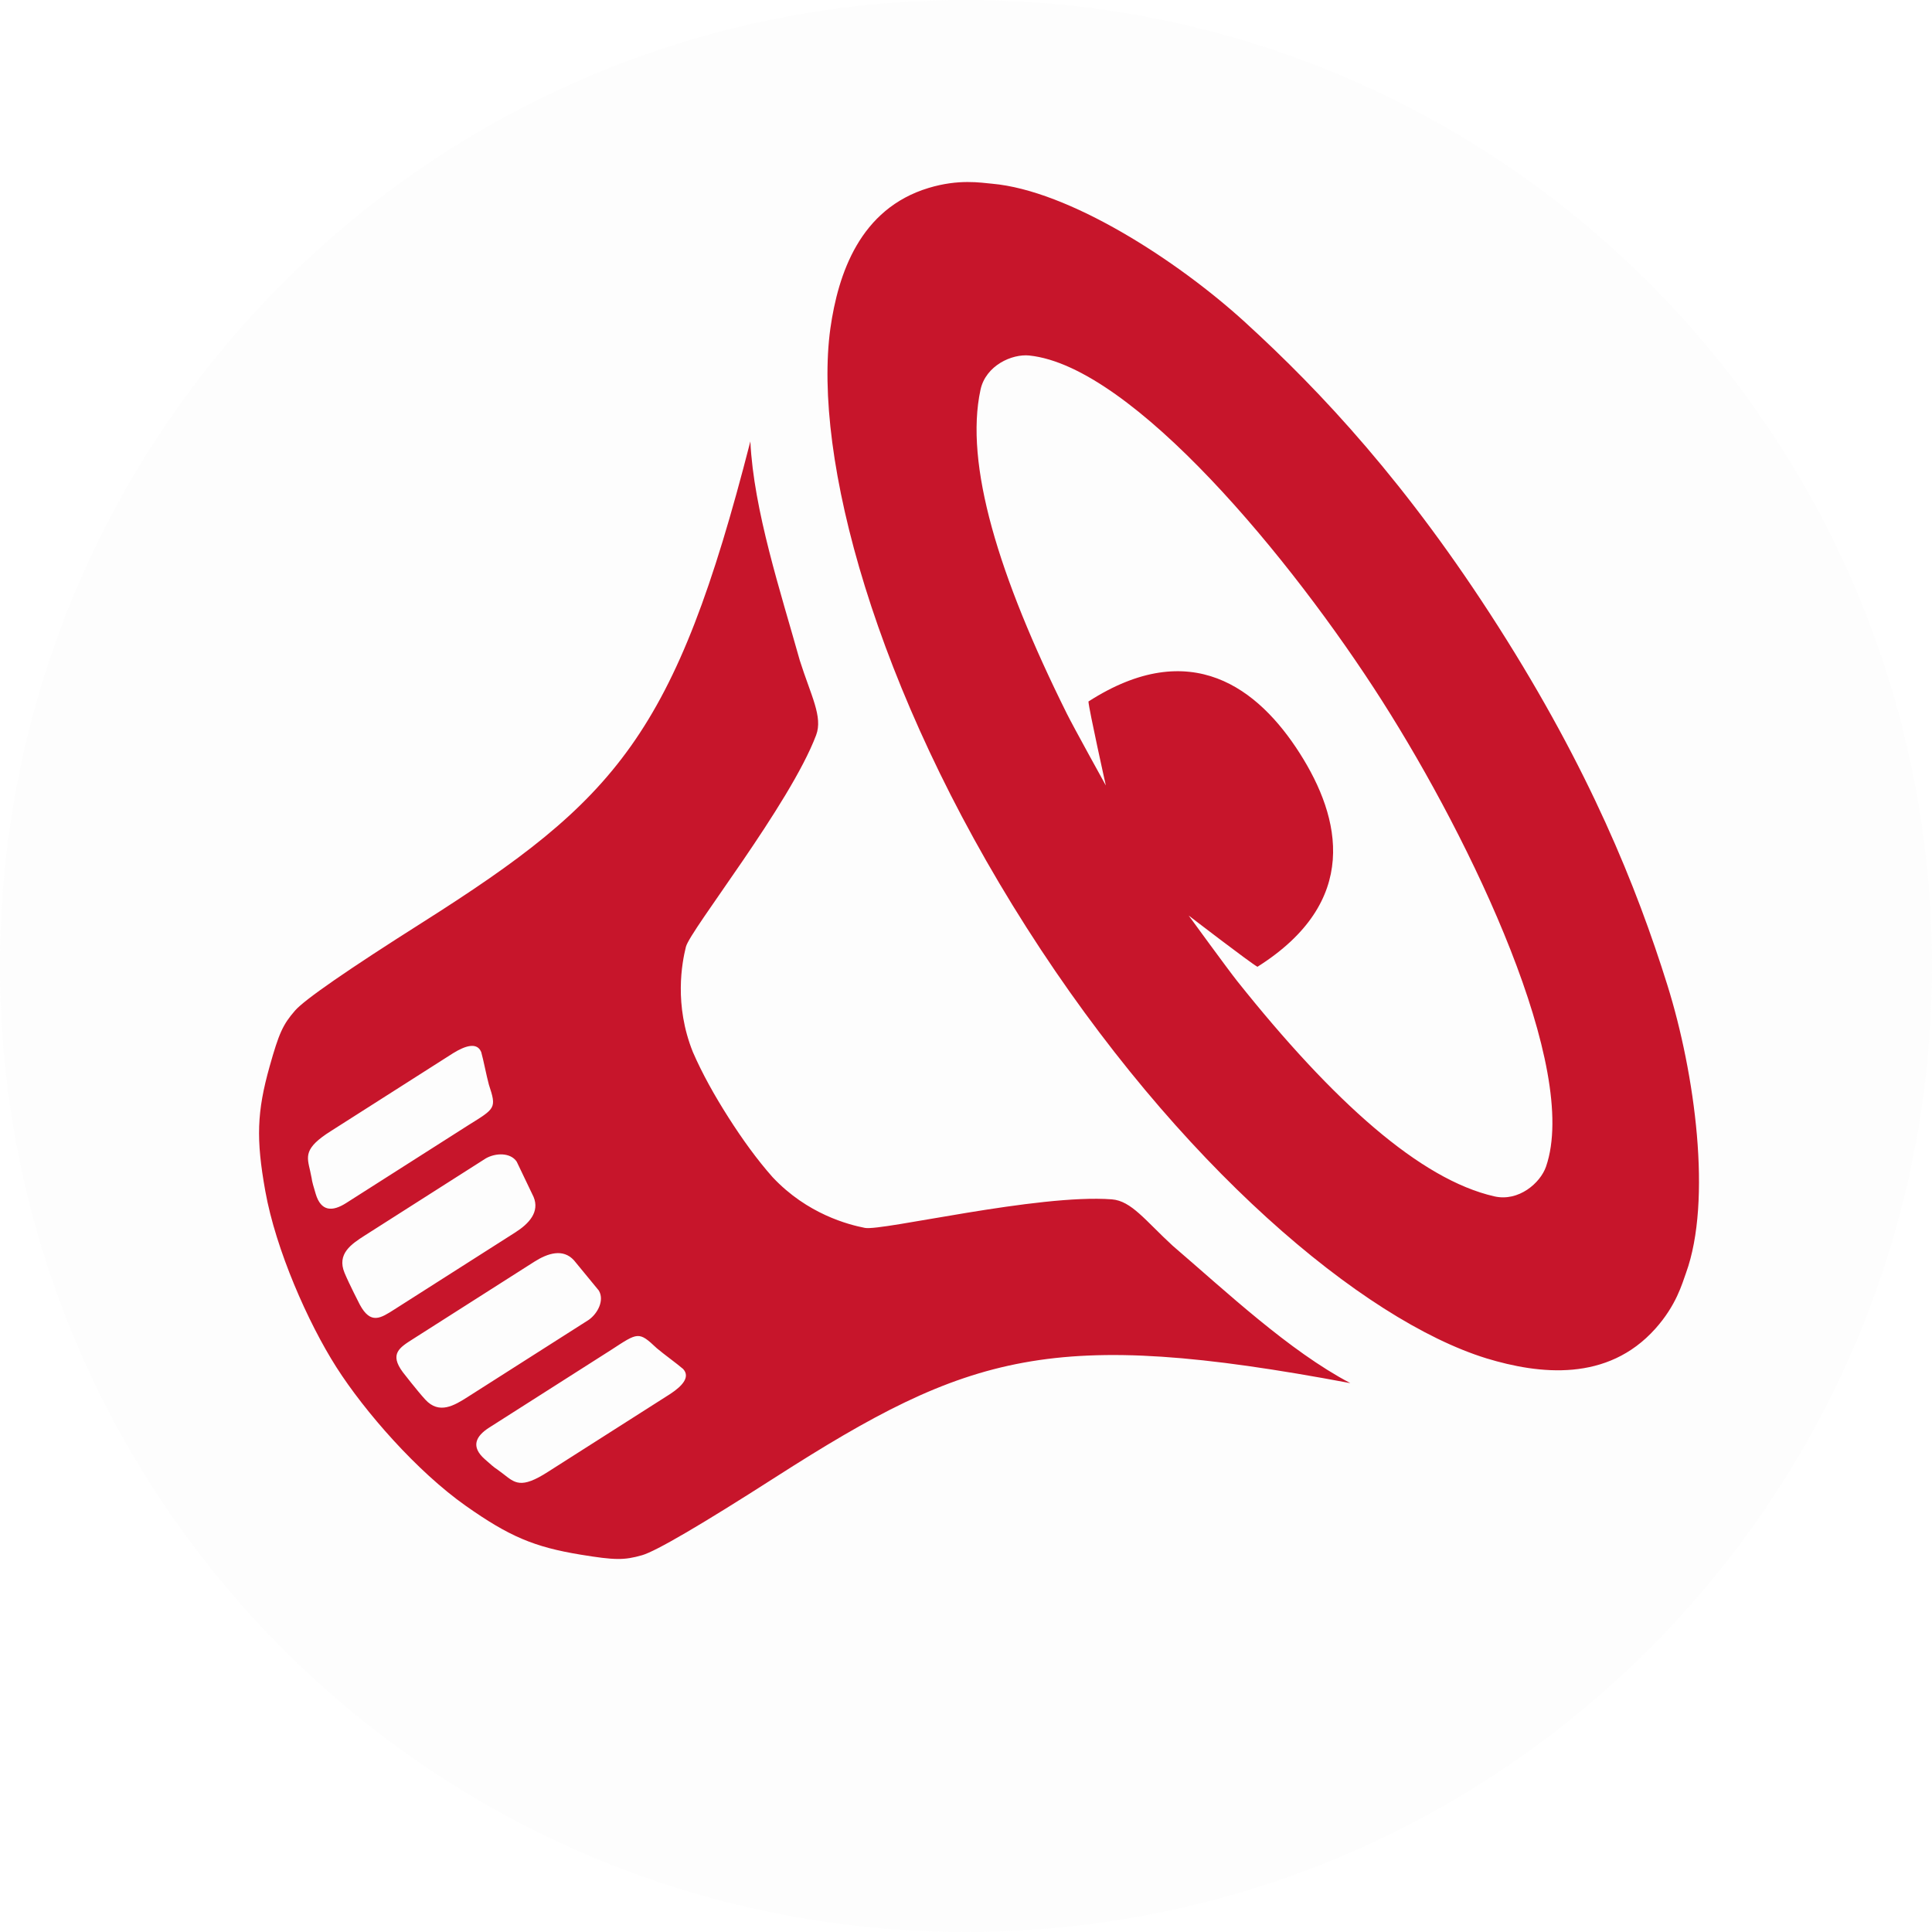
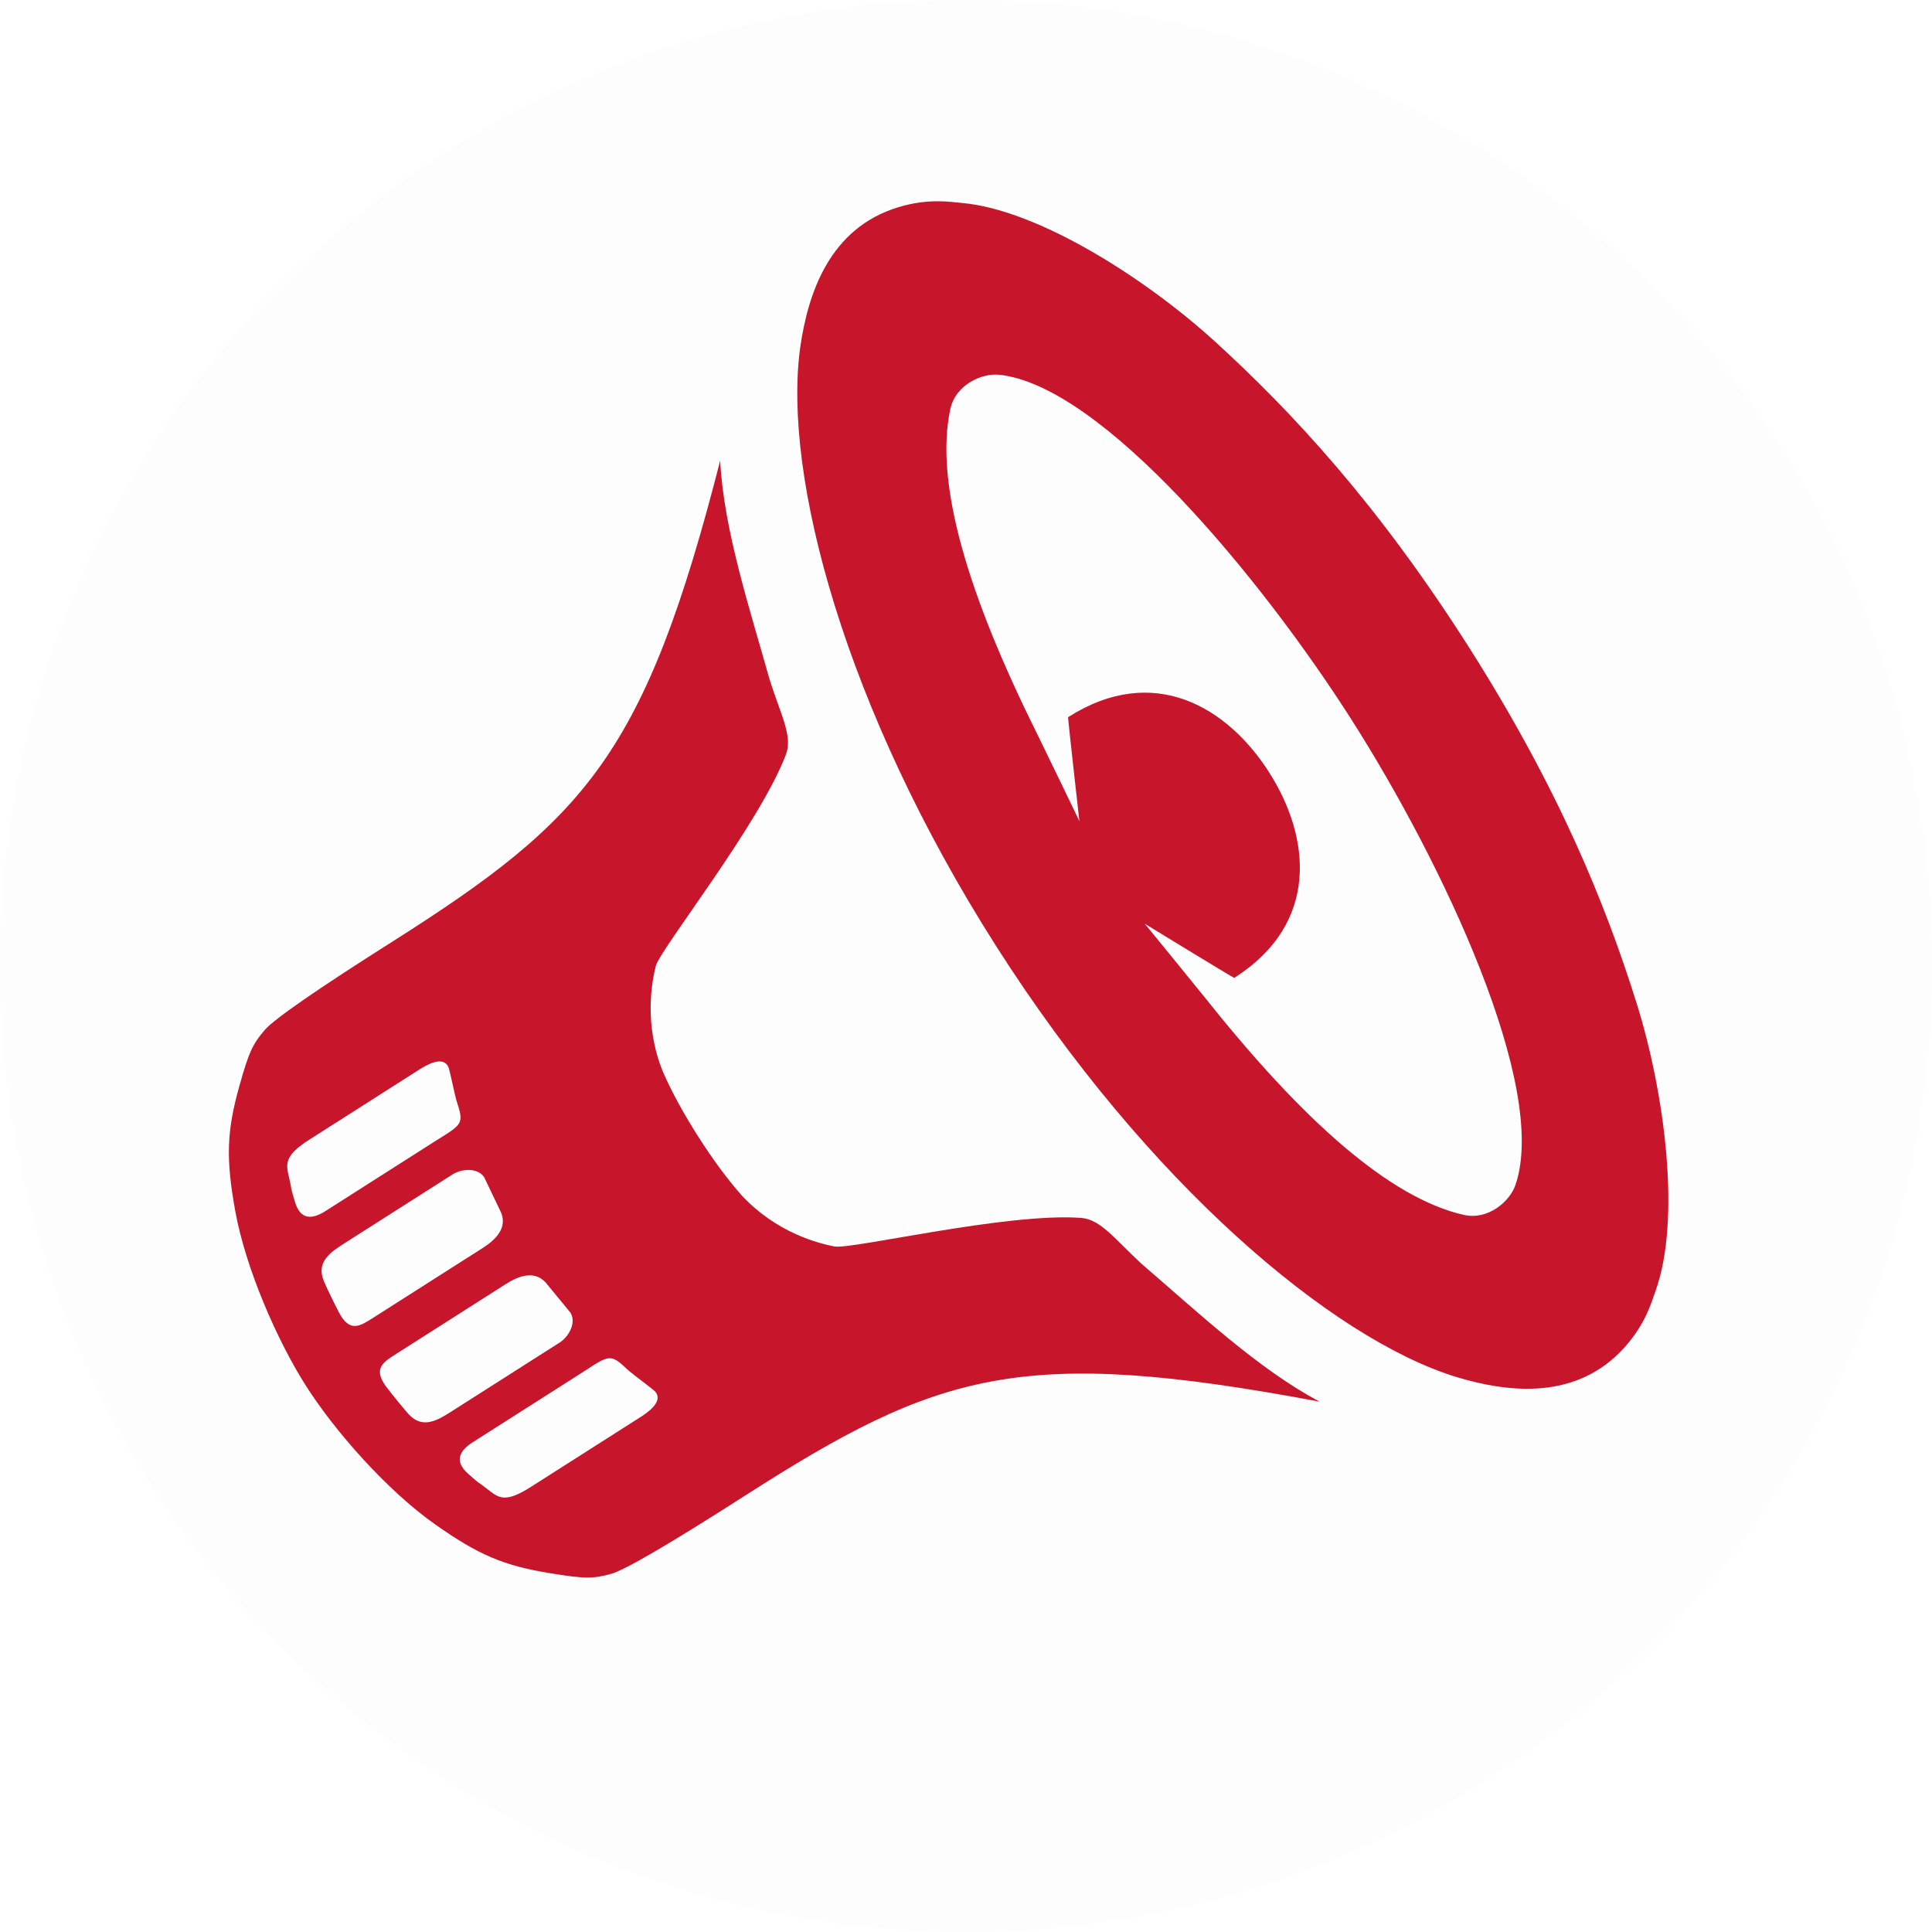
<svg xmlns="http://www.w3.org/2000/svg" width="4424.2" height="4424.2" version="1.1" viewBox="0 0 3981.8 3981.8">
  <circle cx="1990.9" cy="1990.9" r="1990.9" fill="#fdfdfd" fill-opacity=".77" stroke-width="25.191" style="paint-order:normal" />
-   <path d="m2566.1 664.14c-141.25-128.86-363.67-271.49-521.4-285.51-23.629-2.1-68.709-10.108-131.03 8.783-141.63 42.931-186.3 176.99-202.33 289.67-36.206 263.88 92.162 744.5 404.24 1234.4 312.08 489.86 693.42 809.32 947.87 888.03 108.9 33.09 249.28 49.266 348.04-60.955 43.459-48.5 55.254-92.74 63.336-115.04 53.951-148.87 18.687-410.73-38.404-593.21-63.594-203.26-160.55-443.91-348.2-738.47-187.66-294.56-364.78-484.13-522.12-627.67zm282.41 780.38c185.78 291.61 407.5 757.54 337.84 959.73-11.726 34.033-56.517 72.801-106.47 61.44-152.51-34.688-331.49-194.57-530.08-443.73-19.047-23.897-99.958-135.07-99.958-135.07s126.64 97.393 141.73 105.63c212.71-134.26 172.16-306.68 87.275-439.92-84.883-133.24-224.01-242.86-435.58-106.82 1.085 17.163 35.835 173.09 35.835 173.09s-66.562-120.31-80.171-147.68c-141.89-285.29-211.15-515.07-178.13-667.95 10.814-50.073 64.878-74.283 100.68-70.528 212.69 22.312 541.26 420.18 727.03 711.79zm-1302-534.6-0.079 0.051-0.043-6.5e-4v0.015c-155.03 605.41-275.56 737.42-676.13 991.39-152.68 96.678-242.57 158.83-262.08 181.28-25.185 28.944-33.239 46.641-52.555 115.47-26.177 93.297-28.126 149.19-8.867 256.55 21.722 121.13 87.926 271.12 146.42 362.93 58.49 91.812 166.45 215.2 267.05 286.08 89.16 62.826 140.64 84.681 236.26 100.39 70.544 11.583 89.987 11.762 126.86 1.169 28.597-8.198 122.91-63.4 275.06-160.91 399.46-255.72 570.04-309.16 1184.2-193.81h0.016l0.017-0.04 0.078-0.05c-125.73-66.157-255.53-188.41-366.02-283.15-56.15-51.654-84.843-92.28-125.13-95.451-152.4-11.559-474.12 65.679-509.01 58.827-33.052-6.491-118.73-28.082-190.46-104.77-31.847-35.945-62.29-78.132-90.917-123.07-28.627-44.936-53.996-90.356-73.114-134.41-39.189-97.423-22.547-184.2-14.462-216.9 8.535-34.518 214.5-293.45 268.43-436.46 14.151-37.849-10.542-81.023-33.627-153.74-39.174-140.17-95.112-309.48-101.93-451.39zm-556.87 1254.2c0.788 1.219 1.495 2.576 2.121 4.075 4.744 16.695 10.618 48.136 15.81 67.237 16.164 48.969 13.528 48.755-42.675 83.768l-251.48 160.23c-28.199 17.966-51.859 17.892-62.823-19.06-10.963-36.951-4.734-17.472-11.428-47.218-6.695-29.745-13.808-46.52 43.189-82.318l251.48-160.22c26.169-16.153 46.511-20.88 55.806-6.486zm421.1 660.99c9.117 14.507-3.763 30.945-29.463 47.836l-251.49 160.21c-56.532 36.527-68.729 22.991-92.858 4.353-24.13-18.639-9.109-4.76-37.964-30.313-28.856-25.553-18.924-47.027 9.276-64.992l251.5-160.21c55.485-36.14 56.405-38.62 93.955-3.275 15.117 12.777 41.13 31.389 54.256 42.744 1.094 1.2 2.024 2.415 2.797 3.644zm-345.84-431 0.01 0.013 34.819 72.748c12.796 30.89-9.356 55.005-37.557 72.971l-249.27 158.82c-28.199 17.965-48.792 32.019-71.365-9.88 0 0-21.994-42.664-31.47-65.516-16.211-39.093 13.876-59.195 42.077-77.161l249.22-158.78c20.173-11.486 50.751-12.278 63.54 6.791zm169.2 265.6c11.878 19.65-1.763 47.028-20.698 60.457l-249.23 158.77c-28.201 17.966-59.135 36.739-87.714 5.525-16.706-18.246-46.078-56.21-46.078-56.21-28.434-38.166-6.994-50.89 21.206-68.855l249.28-158.8c28.201-17.966 59.419-27.852 82.007-3.199l51.217 62.301 0.01 0.013z" fill="#c7152b" stroke-width="8.034" />
+   <path d="m2503.9 703.82v-0.027c-141.25-128.86-363.67-271.49-521.4-285.51-23.629-2.1-68.709-10.108-131.03 8.783-141.63 42.931-186.3 176.99-202.33 289.67-36.168 263.6 91.898 743.5 404.03 1233.4s692.94 808.83 947.13 887.45c108.9 33.092 249.27 49.263 348.04-60.954 43.459-48.498 55.253-92.739 63.336-115.04 53.953-148.88 18.684-410.74-38.408-593.21l-0.023-0.012c-63.488-202.91-160.23-443.07-347.86-737.6-187.64-294.53-364.42-483.7-521.48-626.99zm619.32 1738.6c-11.727 34.035-56.517 72.801-106.47 61.44-152.51-34.684-331.49-194.56-530.09-443.73-19.054-23.901-127.33-156.33-127.33-156.33s169.19 103.45 184.29 111.69c177.24-112.91 157.11-290.12 72.05-423.64-85.061-133.52-237.16-226.65-414.4-113.74 1.085 17.163 23.339 214.22 23.339 214.22s-74.267-154.1-87.876-181.47c-141.89-285.29-211.15-515.07-178.13-667.95 10.814-50.073 64.877-74.283 100.68-70.528 212.33 22.274 540.14 418.82 726.38 711.17 186.24 292.35 407.1 757.03 337.56 958.88zm-1638.9-1492.8-0.032 2e-3c0 5e-3 0 0.014 9e-4 0.018zm-0.031 0.02-0.047 0.03-0.043 5.5e-4 -1e-3 0.015c-155.03 605.41-275.56 737.42-676.13 991.39-152.68 96.678-242.57 158.83-262.08 181.28-25.185 28.944-33.238 46.641-52.554 115.47-26.177 93.297-28.126 149.19-8.867 256.55 21.606 120.48 87.216 269.49 146.18 362.04 58.964 92.554 166.28 214.99 266.35 285.49 89.162 62.827 140.64 84.682 236.26 100.39 70.544 11.582 89.986 11.763 126.86 1.169 28.592-8.194 122.91-63.396 275.06-160.91 399.46-255.71 570.04-309.16 1184.3-193.8l0.014 0.01 0.019-0.039 0.046-0.03c-125.73-66.155-255.53-188.4-366.01-283.14-56.148-51.654-84.84-92.28-125.12-95.45-152.4-11.561-474.12 65.678-509.01 58.826-33.053-6.492-118.73-28.082-190.47-104.77-31.632-35.703-61.906-77.552-90.338-122.17-28.517-44.745-53.737-90-72.78-133.88-39.189-97.423-22.547-184.2-14.462-216.9 8.536-34.518 214.5-293.45 268.43-436.46 14.151-37.849-10.543-81.022-33.628-153.74-39.172-140.16-95.106-309.47-101.93-451.37zm1235.3 1939-0.031 0.02c0 0.01 0.012 0 0.016 0.01zm-1797-692.44c0.788 1.219 1.495 2.575 2.12 4.074 4.744 16.695 10.618 48.135 15.81 67.236 16.164 48.969 13.529 48.756-42.674 83.769l-227.19 144.76c-28.2 17.965-51.859 17.891-62.823-19.061-10.963-36.951-4.733-17.472-11.428-47.218-6.695-29.745-13.808-46.519 43.189-82.317l227.19-144.75c26.169-16.153 46.51-20.879 55.805-6.485zm429.82 674.68h-0.01c9.117 14.507-3.762 30.945-29.461 47.836l-227.2 144.73c-56.532 36.528-68.728 22.992-92.857 4.354-24.13-18.638-9.109-4.76-37.965-30.312-28.856-25.553-18.924-47.028 9.275-64.993l227.21-144.72c55.485-36.14 56.406-38.619 93.956-3.274 15.117 12.778 41.129 31.389 54.255 42.744 1.094 1.2 2.025 2.414 2.796 3.644zm-354.56-444.69 8e-3 0.013 34.817 72.747c12.796 30.89-9.355 55.006-37.556 72.972l-224.98 143.34c-28.199 17.965-48.793 32.02-71.366-9.88 0 0-21.993-42.664-31.469-65.516-16.211-39.093 13.875-59.194 42.076-77.16l224.93-143.31c20.173-11.486 50.75-12.278 63.539 6.791zm177.91 279.27 0.01 0.014c11.877 19.65-1.763 47.028-20.698 60.456l-224.94 143.29c-28.201 17.966-59.134 36.738-87.713 5.525-16.706-18.246-46.078-56.209-46.078-56.209-28.434-38.166-6.993-50.89 21.206-68.855l225-143.32c28.201-17.966 59.419-27.85 82.007-3.198z" fill="#c7152b" stroke-width="8.034" />
</svg>
